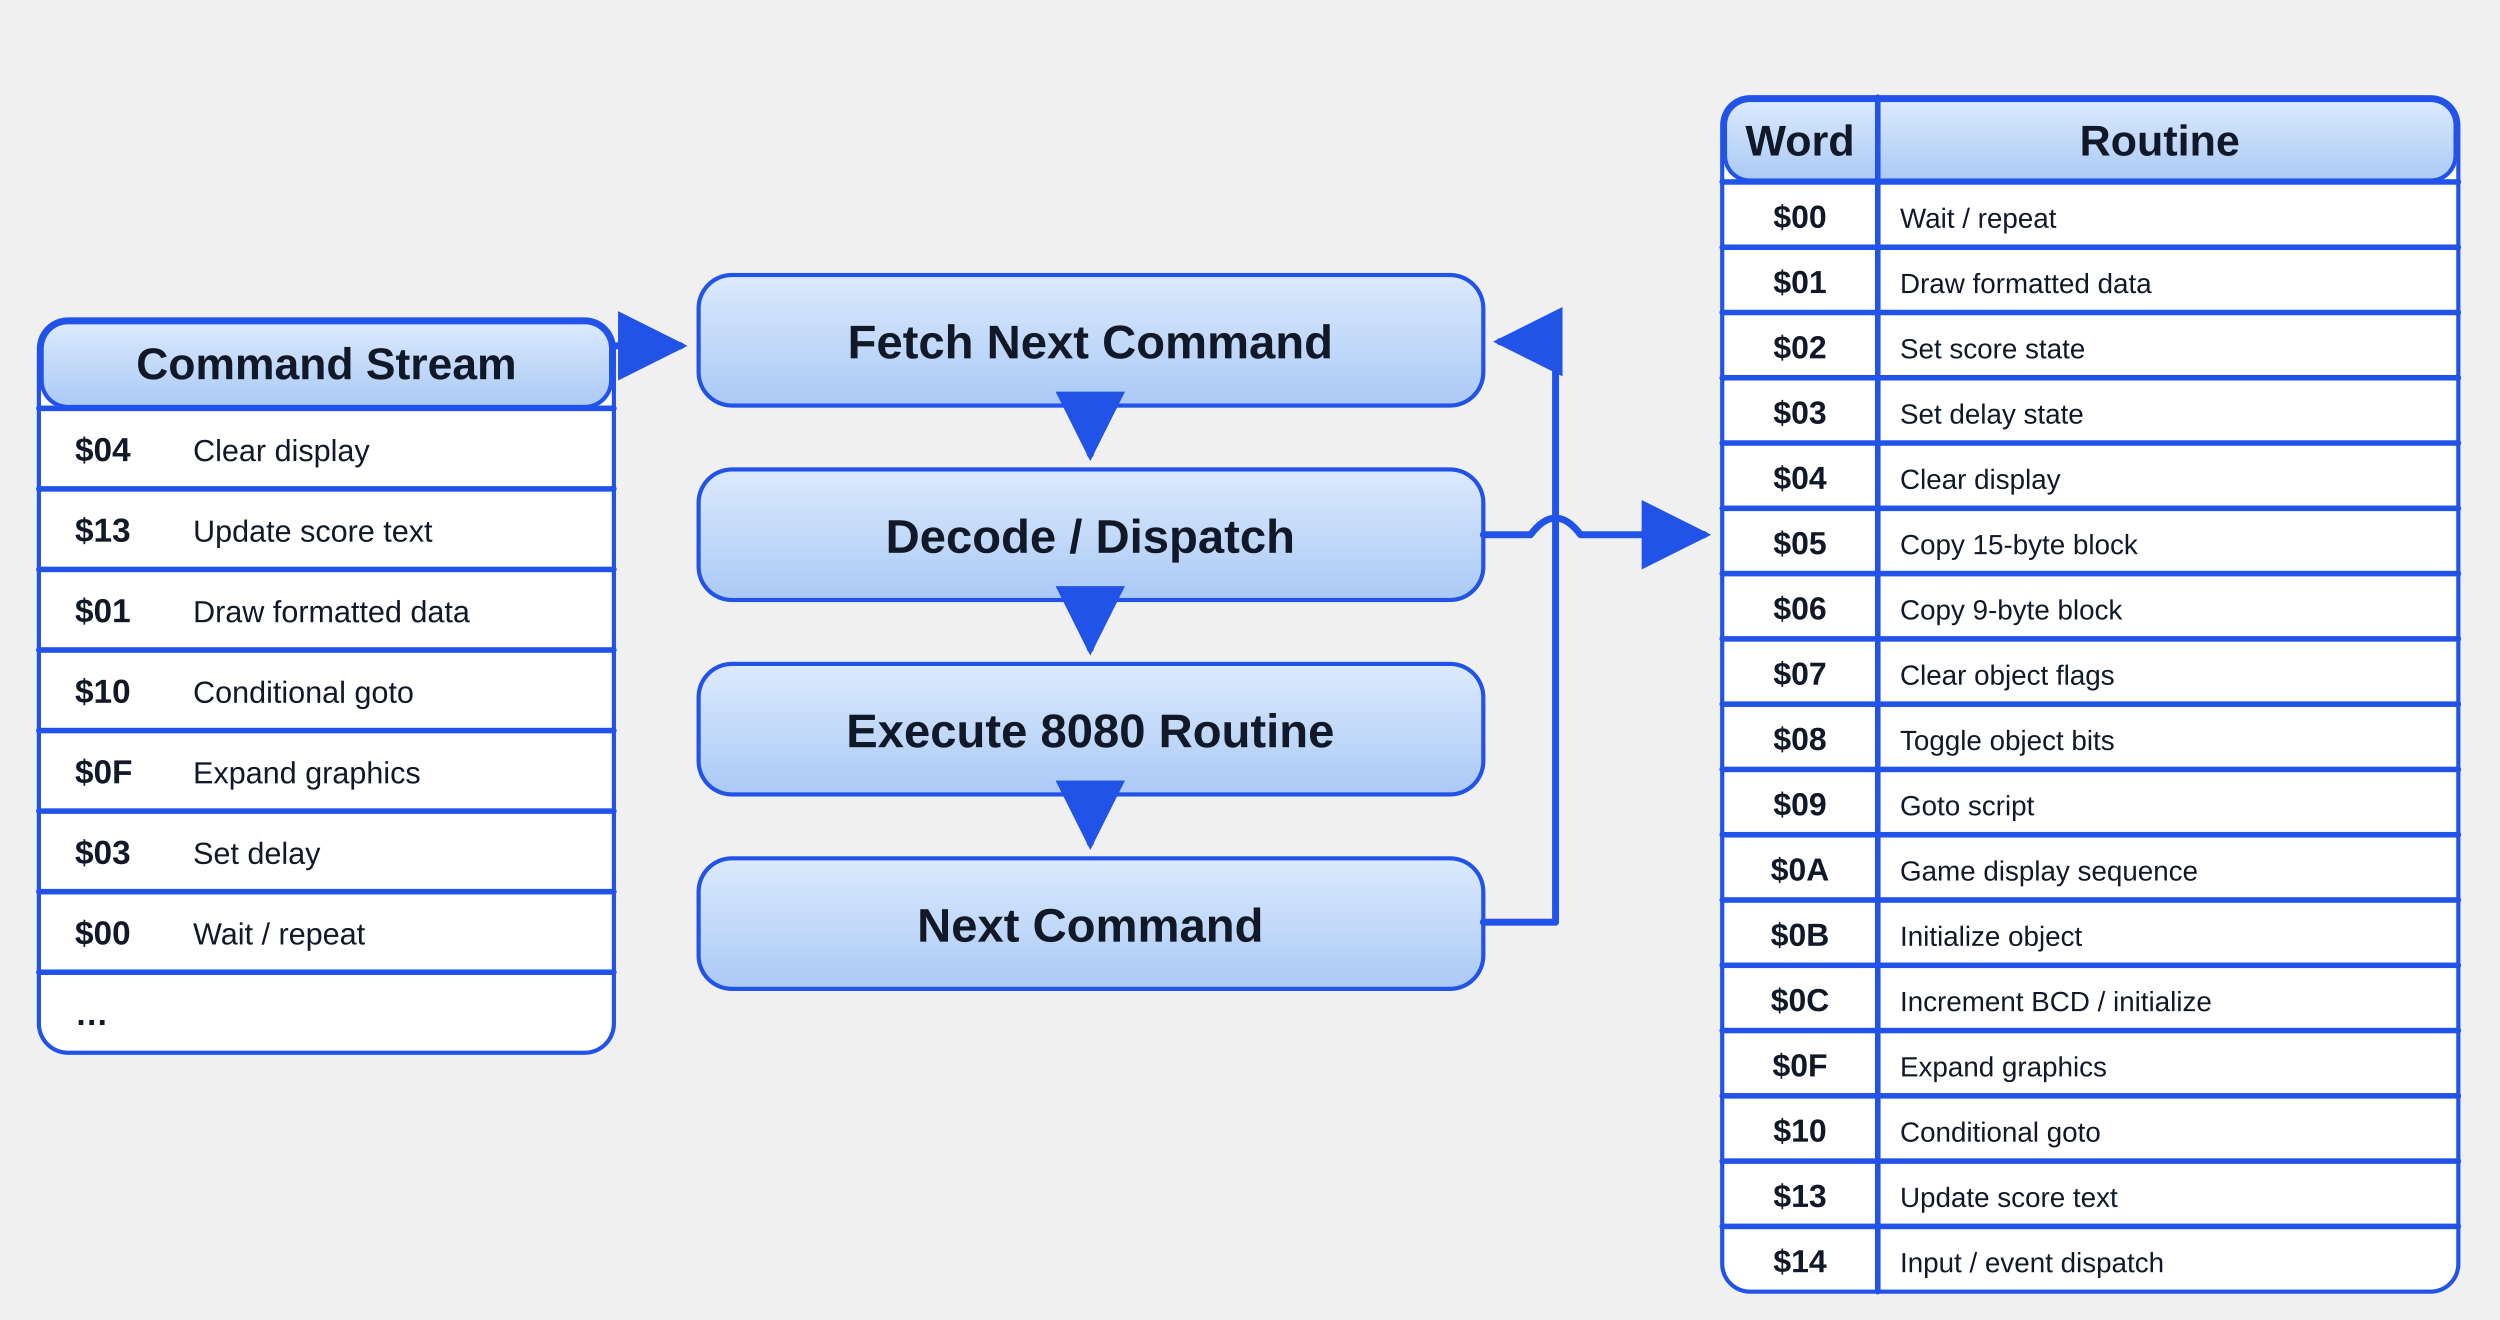
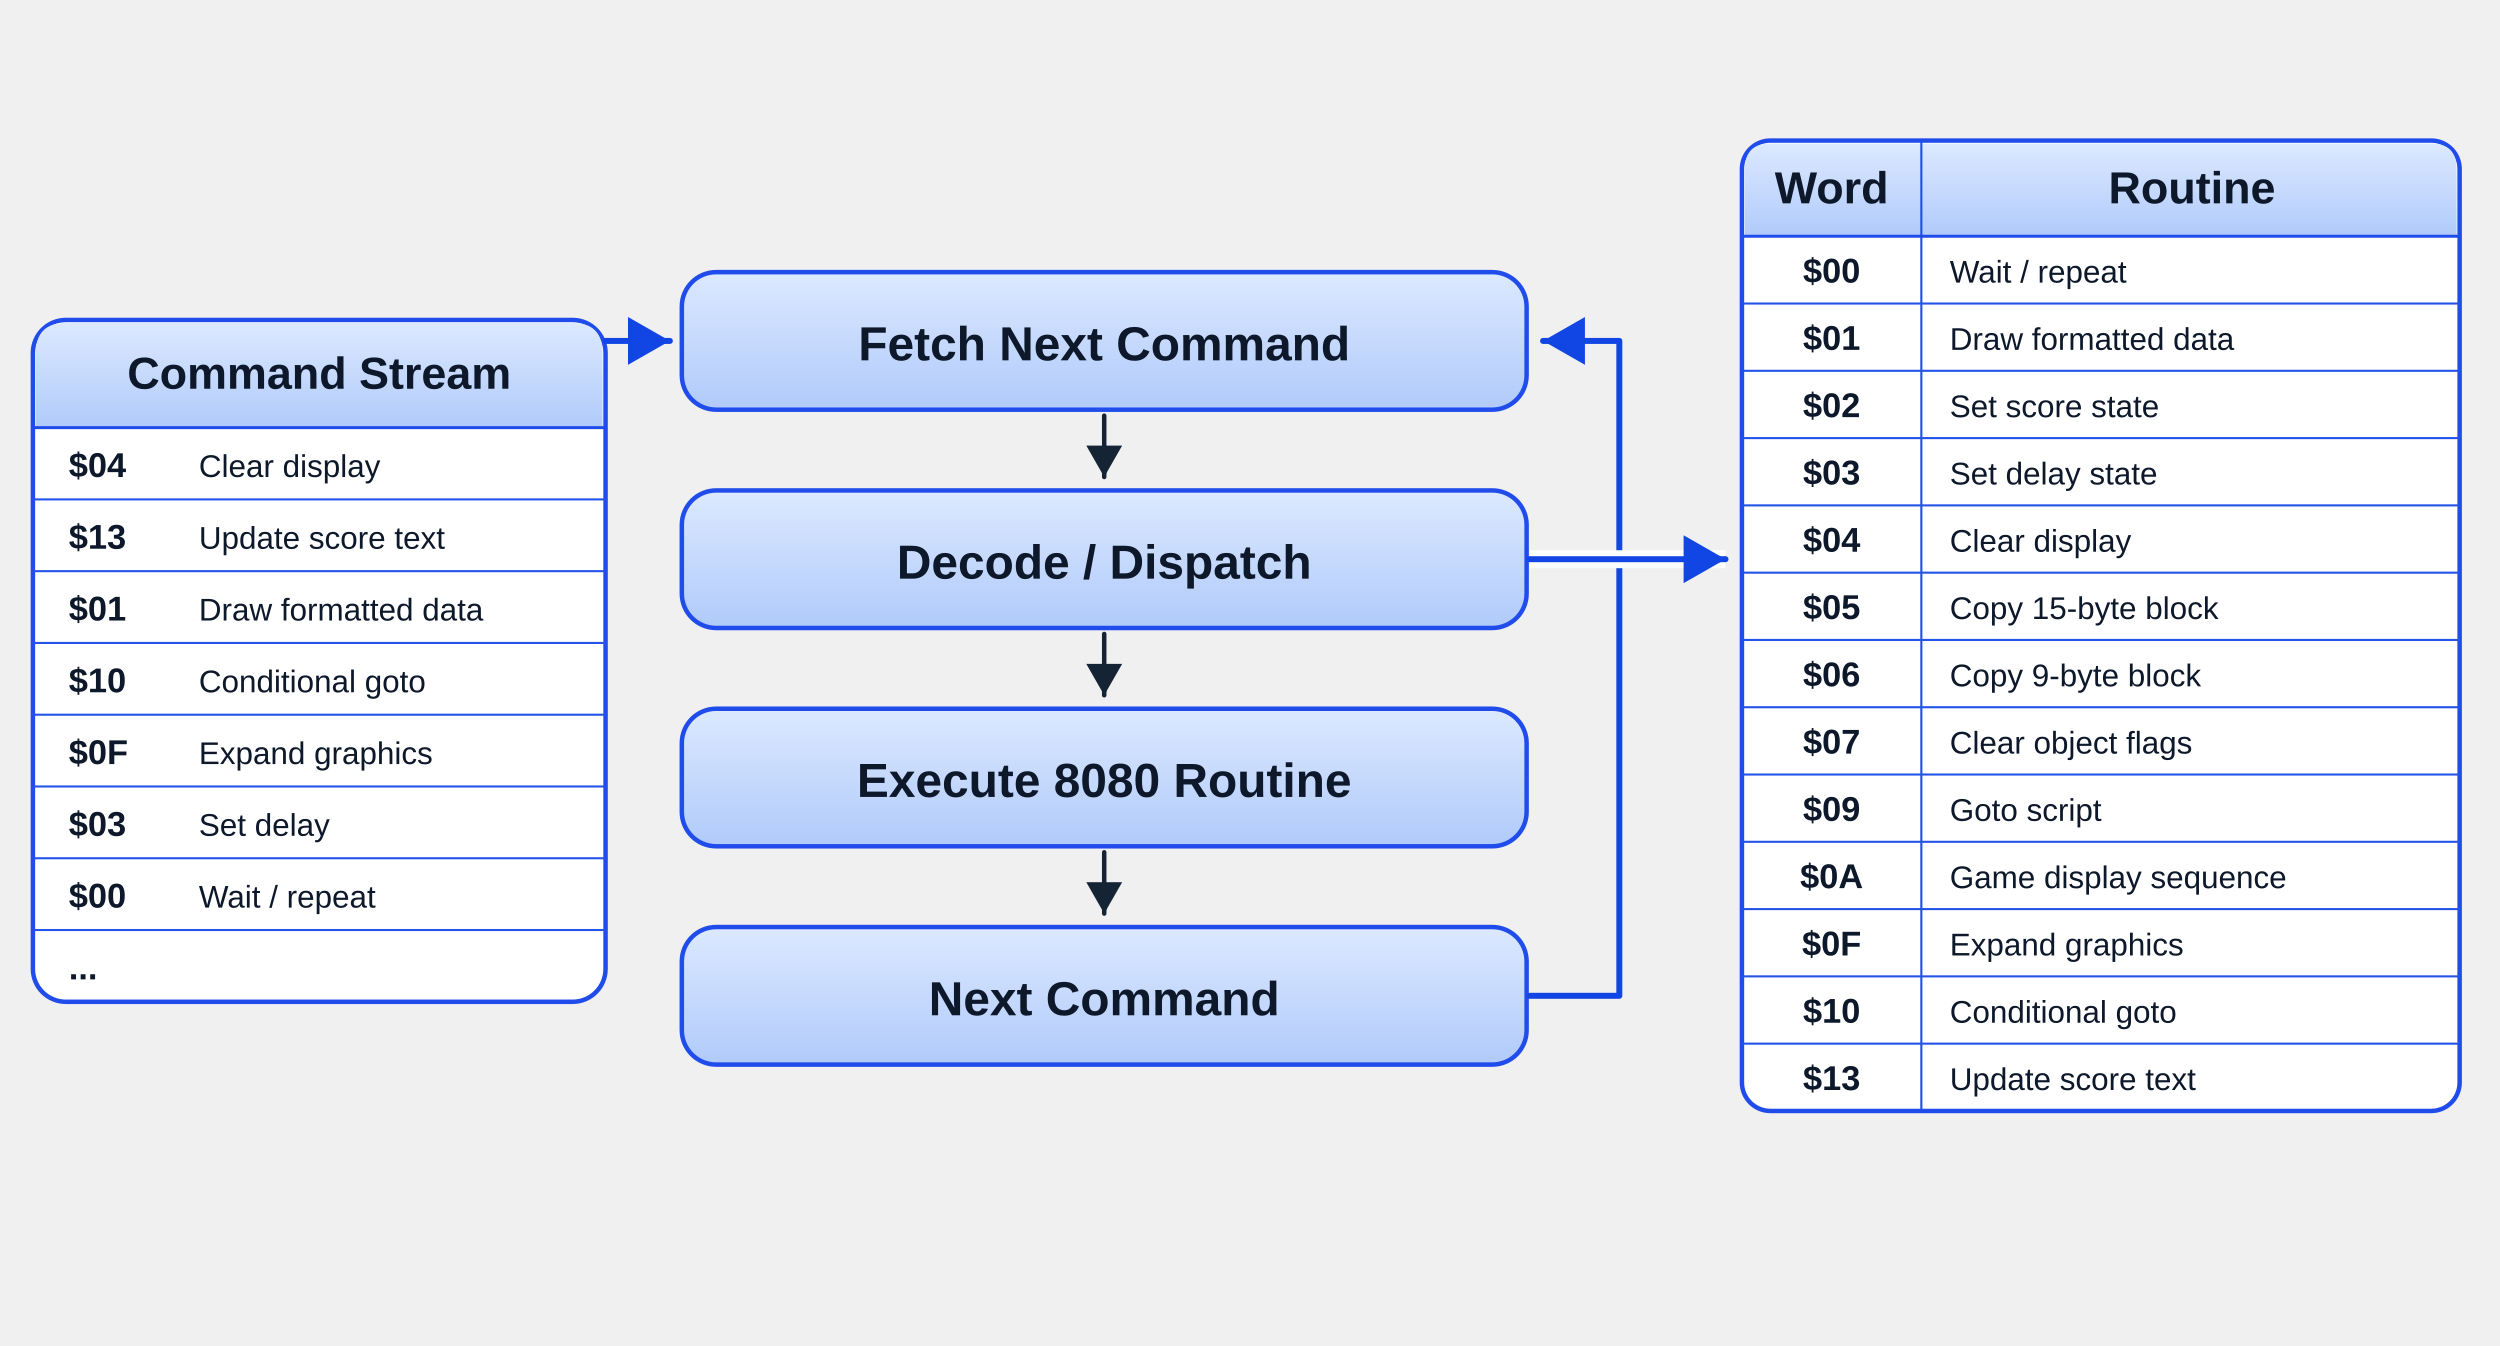
- <svg xmlns="http://www.w3.org/2000/svg" width="1800" height="950" viewBox="0 0 1800 950" role="img" aria-labelledby="t d">
+ <svg xmlns="http://www.w3.org/2000/svg" width="1672" height="900" viewBox="0 0 1672 900" role="img" aria-labelledby="title desc">
  <defs>
-     <linearGradient id="fill" x2="0" y2="1">
-       <stop stop-color="#dceafd" />
-       <stop offset="1" stop-color="#aac9f5" />
+     <linearGradient id="top" x1="0" y1="0" x2="0" y2="1">
+       <stop offset="0" stop-color="#dce9ff" />
+       <stop offset="1" stop-color="#b0cafa" />
    </linearGradient>
-     <marker id="arr" markerWidth="10" markerHeight="10" refX="9" refY="5" orient="auto">
-       <path d="M0 0L10 5L0 10Z" fill="#2253e9" />
+     <marker id="arrowBlue" markerWidth="8" markerHeight="8" refX="7" refY="4" orient="auto" markerUnits="strokeWidth">
+       <path d="M0 0 L7 4 L0 8 Z" fill="#1246e4" />
+     </marker>
+     <marker id="arrowDark" markerWidth="8" markerHeight="8" refX="7" refY="4" orient="auto" markerUnits="strokeWidth">
+       <path d="M0 0 L7 4 L0 8 Z" fill="#152434" />
    </marker>
  </defs>
-   <rect x="28" y="230" width="414" height="528" rx="21" fill="white" stroke="#2253e9" stroke-width="3" />
-   <rect x="30" y="232" width="410" height="61" rx="19" fill="url(#fill)" stroke="#2253e9" stroke-width="3" />
-   <path d="M28 294 L442 294" stroke="#2253e9" stroke-width="4" fill="none" stroke-linecap="round" />
-   <text x="235" y="273" font-family="Arial,Helvetica,sans-serif" font-size="32" font-weight="700" text-anchor="middle" fill="#111827">Command Stream</text>
-   <text x="54" y="332" font-family="Arial,Helvetica,sans-serif" font-size="24" font-weight="700" text-anchor="start" fill="#111827">$04</text>
-   <text x="139" y="332" font-family="Arial,Helvetica,sans-serif" font-size="22" font-weight="400" text-anchor="start" fill="#111827">Clear display</text>
-   <path d="M28 352 L442 352" stroke="#2253e9" stroke-width="4" fill="none" stroke-linecap="round" />
-   <text x="54" y="390" font-family="Arial,Helvetica,sans-serif" font-size="24" font-weight="700" text-anchor="start" fill="#111827">$13</text>
-   <text x="139" y="390" font-family="Arial,Helvetica,sans-serif" font-size="22" font-weight="400" text-anchor="start" fill="#111827">Update score text</text>
-   <path d="M28 410 L442 410" stroke="#2253e9" stroke-width="4" fill="none" stroke-linecap="round" />
-   <text x="54" y="448" font-family="Arial,Helvetica,sans-serif" font-size="24" font-weight="700" text-anchor="start" fill="#111827">$01</text>
-   <text x="139" y="448" font-family="Arial,Helvetica,sans-serif" font-size="22" font-weight="400" text-anchor="start" fill="#111827">Draw formatted data</text>
-   <path d="M28 468 L442 468" stroke="#2253e9" stroke-width="4" fill="none" stroke-linecap="round" />
-   <text x="54" y="506" font-family="Arial,Helvetica,sans-serif" font-size="24" font-weight="700" text-anchor="start" fill="#111827">$10</text>
-   <text x="139" y="506" font-family="Arial,Helvetica,sans-serif" font-size="22" font-weight="400" text-anchor="start" fill="#111827">Conditional goto</text>
-   <path d="M28 526 L442 526" stroke="#2253e9" stroke-width="4" fill="none" stroke-linecap="round" />
-   <text x="54" y="564" font-family="Arial,Helvetica,sans-serif" font-size="24" font-weight="700" text-anchor="start" fill="#111827">$0F</text>
-   <text x="139" y="564" font-family="Arial,Helvetica,sans-serif" font-size="22" font-weight="400" text-anchor="start" fill="#111827">Expand graphics</text>
-   <path d="M28 584 L442 584" stroke="#2253e9" stroke-width="4" fill="none" stroke-linecap="round" />
-   <text x="54" y="622" font-family="Arial,Helvetica,sans-serif" font-size="24" font-weight="700" text-anchor="start" fill="#111827">$03</text>
-   <text x="139" y="622" font-family="Arial,Helvetica,sans-serif" font-size="22" font-weight="400" text-anchor="start" fill="#111827">Set delay</text>
-   <path d="M28 642 L442 642" stroke="#2253e9" stroke-width="4" fill="none" stroke-linecap="round" />
-   <text x="54" y="680" font-family="Arial,Helvetica,sans-serif" font-size="24" font-weight="700" text-anchor="start" fill="#111827">$00</text>
-   <text x="139" y="680" font-family="Arial,Helvetica,sans-serif" font-size="22" font-weight="400" text-anchor="start" fill="#111827">Wait / repeat</text>
-   <path d="M28 700 L442 700" stroke="#2253e9" stroke-width="4" fill="none" stroke-linecap="round" />
-   <text x="54" y="738" font-family="Arial,Helvetica,sans-serif" font-size="24" font-weight="700" text-anchor="start" fill="#111827">…</text>
-   <rect x="1240" y="70" width="530" height="860" rx="20" fill="white" stroke="#2253e9" stroke-width="3" />
-   <rect x="1242" y="72" width="526" height="58" rx="18" fill="url(#fill)" stroke="#2253e9" stroke-width="3" />
-   <path d="M1240 131 L1770 131" stroke="#2253e9" stroke-width="4" fill="none" stroke-linecap="round" />
-   <path d="M1352 70 L1352 930" stroke="#2253e9" stroke-width="4" fill="none" stroke-linecap="round" />
-   <text x="1296" y="112" font-family="Arial,Helvetica,sans-serif" font-size="31" font-weight="700" text-anchor="middle" fill="#111827">Word</text>
-   <text x="1555" y="112" font-family="Arial,Helvetica,sans-serif" font-size="31" font-weight="700" text-anchor="middle" fill="#111827">Routine</text>
-   <text x="1296" y="164" font-family="Arial,Helvetica,sans-serif" font-size="23" font-weight="700" text-anchor="middle" fill="#111827">$00</text>
-   <text x="1368" y="164" font-family="Arial,Helvetica,sans-serif" font-size="20" font-weight="400" text-anchor="start" fill="#111827">Wait / repeat</text>
-   <path d="M1240 178 L1770 178" stroke="#2253e9" stroke-width="4" fill="none" stroke-linecap="round" />
-   <text x="1296" y="211" font-family="Arial,Helvetica,sans-serif" font-size="23" font-weight="700" text-anchor="middle" fill="#111827">$01</text>
-   <text x="1368" y="211" font-family="Arial,Helvetica,sans-serif" font-size="20" font-weight="400" text-anchor="start" fill="#111827">Draw formatted data</text>
-   <path d="M1240 225 L1770 225" stroke="#2253e9" stroke-width="4" fill="none" stroke-linecap="round" />
-   <text x="1296" y="258" font-family="Arial,Helvetica,sans-serif" font-size="23" font-weight="700" text-anchor="middle" fill="#111827">$02</text>
-   <text x="1368" y="258" font-family="Arial,Helvetica,sans-serif" font-size="20" font-weight="400" text-anchor="start" fill="#111827">Set score state</text>
-   <path d="M1240 272 L1770 272" stroke="#2253e9" stroke-width="4" fill="none" stroke-linecap="round" />
-   <text x="1296" y="305" font-family="Arial,Helvetica,sans-serif" font-size="23" font-weight="700" text-anchor="middle" fill="#111827">$03</text>
-   <text x="1368" y="305" font-family="Arial,Helvetica,sans-serif" font-size="20" font-weight="400" text-anchor="start" fill="#111827">Set delay state</text>
-   <path d="M1240 319 L1770 319" stroke="#2253e9" stroke-width="4" fill="none" stroke-linecap="round" />
-   <text x="1296" y="352" font-family="Arial,Helvetica,sans-serif" font-size="23" font-weight="700" text-anchor="middle" fill="#111827">$04</text>
-   <text x="1368" y="352" font-family="Arial,Helvetica,sans-serif" font-size="20" font-weight="400" text-anchor="start" fill="#111827">Clear display</text>
-   <path d="M1240 366 L1770 366" stroke="#2253e9" stroke-width="4" fill="none" stroke-linecap="round" />
-   <text x="1296" y="399" font-family="Arial,Helvetica,sans-serif" font-size="23" font-weight="700" text-anchor="middle" fill="#111827">$05</text>
-   <text x="1368" y="399" font-family="Arial,Helvetica,sans-serif" font-size="20" font-weight="400" text-anchor="start" fill="#111827">Copy 15-byte block</text>
-   <path d="M1240 413 L1770 413" stroke="#2253e9" stroke-width="4" fill="none" stroke-linecap="round" />
-   <text x="1296" y="446" font-family="Arial,Helvetica,sans-serif" font-size="23" font-weight="700" text-anchor="middle" fill="#111827">$06</text>
-   <text x="1368" y="446" font-family="Arial,Helvetica,sans-serif" font-size="20" font-weight="400" text-anchor="start" fill="#111827">Copy 9-byte block</text>
-   <path d="M1240 460 L1770 460" stroke="#2253e9" stroke-width="4" fill="none" stroke-linecap="round" />
-   <text x="1296" y="493" font-family="Arial,Helvetica,sans-serif" font-size="23" font-weight="700" text-anchor="middle" fill="#111827">$07</text>
-   <text x="1368" y="493" font-family="Arial,Helvetica,sans-serif" font-size="20" font-weight="400" text-anchor="start" fill="#111827">Clear object flags</text>
-   <path d="M1240 507 L1770 507" stroke="#2253e9" stroke-width="4" fill="none" stroke-linecap="round" />
-   <text x="1296" y="540" font-family="Arial,Helvetica,sans-serif" font-size="23" font-weight="700" text-anchor="middle" fill="#111827">$08</text>
-   <text x="1368" y="540" font-family="Arial,Helvetica,sans-serif" font-size="20" font-weight="400" text-anchor="start" fill="#111827">Toggle object bits</text>
-   <path d="M1240 554 L1770 554" stroke="#2253e9" stroke-width="4" fill="none" stroke-linecap="round" />
-   <text x="1296" y="587" font-family="Arial,Helvetica,sans-serif" font-size="23" font-weight="700" text-anchor="middle" fill="#111827">$09</text>
-   <text x="1368" y="587" font-family="Arial,Helvetica,sans-serif" font-size="20" font-weight="400" text-anchor="start" fill="#111827">Goto script</text>
-   <path d="M1240 601 L1770 601" stroke="#2253e9" stroke-width="4" fill="none" stroke-linecap="round" />
-   <text x="1296" y="634" font-family="Arial,Helvetica,sans-serif" font-size="23" font-weight="700" text-anchor="middle" fill="#111827">$0A</text>
-   <text x="1368" y="634" font-family="Arial,Helvetica,sans-serif" font-size="20" font-weight="400" text-anchor="start" fill="#111827">Game display sequence</text>
-   <path d="M1240 648 L1770 648" stroke="#2253e9" stroke-width="4" fill="none" stroke-linecap="round" />
-   <text x="1296" y="681" font-family="Arial,Helvetica,sans-serif" font-size="23" font-weight="700" text-anchor="middle" fill="#111827">$0B</text>
-   <text x="1368" y="681" font-family="Arial,Helvetica,sans-serif" font-size="20" font-weight="400" text-anchor="start" fill="#111827">Initialize object</text>
-   <path d="M1240 695 L1770 695" stroke="#2253e9" stroke-width="4" fill="none" stroke-linecap="round" />
-   <text x="1296" y="728" font-family="Arial,Helvetica,sans-serif" font-size="23" font-weight="700" text-anchor="middle" fill="#111827">$0C</text>
-   <text x="1368" y="728" font-family="Arial,Helvetica,sans-serif" font-size="20" font-weight="400" text-anchor="start" fill="#111827">Increment BCD / initialize</text>
-   <path d="M1240 742 L1770 742" stroke="#2253e9" stroke-width="4" fill="none" stroke-linecap="round" />
-   <text x="1296" y="775" font-family="Arial,Helvetica,sans-serif" font-size="23" font-weight="700" text-anchor="middle" fill="#111827">$0F</text>
-   <text x="1368" y="775" font-family="Arial,Helvetica,sans-serif" font-size="20" font-weight="400" text-anchor="start" fill="#111827">Expand graphics</text>
-   <path d="M1240 789 L1770 789" stroke="#2253e9" stroke-width="4" fill="none" stroke-linecap="round" />
-   <text x="1296" y="822" font-family="Arial,Helvetica,sans-serif" font-size="23" font-weight="700" text-anchor="middle" fill="#111827">$10</text>
-   <text x="1368" y="822" font-family="Arial,Helvetica,sans-serif" font-size="20" font-weight="400" text-anchor="start" fill="#111827">Conditional goto</text>
-   <path d="M1240 836 L1770 836" stroke="#2253e9" stroke-width="4" fill="none" stroke-linecap="round" />
-   <text x="1296" y="869" font-family="Arial,Helvetica,sans-serif" font-size="23" font-weight="700" text-anchor="middle" fill="#111827">$13</text>
-   <text x="1368" y="869" font-family="Arial,Helvetica,sans-serif" font-size="20" font-weight="400" text-anchor="start" fill="#111827">Update score text</text>
-   <path d="M1240 883 L1770 883" stroke="#2253e9" stroke-width="4" fill="none" stroke-linecap="round" />
-   <text x="1296" y="916" font-family="Arial,Helvetica,sans-serif" font-size="23" font-weight="700" text-anchor="middle" fill="#111827">$14</text>
-   <text x="1368" y="916" font-family="Arial,Helvetica,sans-serif" font-size="20" font-weight="400" text-anchor="start" fill="#111827">Input / event dispatch</text>
-   <rect x="503" y="198" width="565" height="94" rx="24" fill="url(#fill)" stroke="#2253e9" stroke-width="3" />
-   <text x="785" y="258" font-family="Arial,Helvetica,sans-serif" font-size="34" font-weight="700" text-anchor="middle" fill="#111827">Fetch Next Command</text>
-   <rect x="503" y="338" width="565" height="94" rx="24" fill="url(#fill)" stroke="#2253e9" stroke-width="3" />
-   <text x="785" y="398" font-family="Arial,Helvetica,sans-serif" font-size="34" font-weight="700" text-anchor="middle" fill="#111827">Decode / Dispatch</text>
-   <rect x="503" y="478" width="565" height="94" rx="24" fill="url(#fill)" stroke="#2253e9" stroke-width="3" />
-   <text x="785" y="538" font-family="Arial,Helvetica,sans-serif" font-size="34" font-weight="700" text-anchor="middle" fill="#111827">Execute 8080 Routine</text>
-   <rect x="503" y="618" width="565" height="94" rx="24" fill="url(#fill)" stroke="#2253e9" stroke-width="3" />
-   <text x="785" y="678" font-family="Arial,Helvetica,sans-serif" font-size="34" font-weight="700" text-anchor="middle" fill="#111827">Next Command</text>
-   <path d="M442 249 H490" stroke="#2253e9" stroke-width="5" fill="none" stroke-linejoin="round" stroke-linecap="round" marker-end="url(#arr)" />
-   <path d="M785 292 V327" stroke="#2253e9" stroke-width="5" fill="none" stroke-linejoin="round" stroke-linecap="round" marker-end="url(#arr)" />
-   <path d="M785 432 V467" stroke="#2253e9" stroke-width="5" fill="none" stroke-linejoin="round" stroke-linecap="round" marker-end="url(#arr)" />
-   <path d="M785 572 V607" stroke="#2253e9" stroke-width="5" fill="none" stroke-linejoin="round" stroke-linecap="round" marker-end="url(#arr)" />
-   <path d="M1068 664 H1120 V246 H1080" stroke="#2253e9" stroke-width="5" fill="none" stroke-linejoin="round" stroke-linecap="round" marker-end="url(#arr)" />
-   <path d="M1068 385 H1102 Q1120 361 1138 385 H1227" stroke="#2253e9" stroke-width="5" fill="none" stroke-linejoin="round" stroke-linecap="round" marker-end="url(#arr)" />
+   <rect x="22" y="214" width="383" height="456" rx="22" fill="#fff" stroke="#204ceb" stroke-width="3" />
+   <path d="M24 286 V236 Q24 216 44 216 H383 Q403 216 403 236 V286Z" fill="url(#top)" />
+   <path d="M22 286 H405" stroke="#204ceb" stroke-width="2" />
+   <text x="213.5" y="260" fill="#0d182a" text-anchor="middle" font-family="Arial,Helvetica,sans-serif" font-weight="700" font-size="30">Command Stream</text>
+   <text x="46" y="319" fill="#0d182a" text-anchor="start" font-family="Arial,Helvetica,sans-serif" font-weight="700" font-size="23">$04</text>
+   <text x="133" y="319" fill="#0d182a" text-anchor="start" font-family="Arial,Helvetica,sans-serif" font-weight="400" font-size="21">Clear display</text>
+   <path d="M22 334 H405" stroke="#2453e8" stroke-width="1.4" />
+   <text x="46" y="367" fill="#0d182a" text-anchor="start" font-family="Arial,Helvetica,sans-serif" font-weight="700" font-size="23">$13</text>
+   <text x="133" y="367" fill="#0d182a" text-anchor="start" font-family="Arial,Helvetica,sans-serif" font-weight="400" font-size="21">Update score text</text>
+   <path d="M22 382 H405" stroke="#2453e8" stroke-width="1.4" />
+   <text x="46" y="415" fill="#0d182a" text-anchor="start" font-family="Arial,Helvetica,sans-serif" font-weight="700" font-size="23">$01</text>
+   <text x="133" y="415" fill="#0d182a" text-anchor="start" font-family="Arial,Helvetica,sans-serif" font-weight="400" font-size="21">Draw formatted data</text>
+   <path d="M22 430 H405" stroke="#2453e8" stroke-width="1.4" />
+   <text x="46" y="463" fill="#0d182a" text-anchor="start" font-family="Arial,Helvetica,sans-serif" font-weight="700" font-size="23">$10</text>
+   <text x="133" y="463" fill="#0d182a" text-anchor="start" font-family="Arial,Helvetica,sans-serif" font-weight="400" font-size="21">Conditional goto</text>
+   <path d="M22 478 H405" stroke="#2453e8" stroke-width="1.4" />
+   <text x="46" y="511" fill="#0d182a" text-anchor="start" font-family="Arial,Helvetica,sans-serif" font-weight="700" font-size="23">$0F</text>
+   <text x="133" y="511" fill="#0d182a" text-anchor="start" font-family="Arial,Helvetica,sans-serif" font-weight="400" font-size="21">Expand graphics</text>
+   <path d="M22 526 H405" stroke="#2453e8" stroke-width="1.4" />
+   <text x="46" y="559" fill="#0d182a" text-anchor="start" font-family="Arial,Helvetica,sans-serif" font-weight="700" font-size="23">$03</text>
+   <text x="133" y="559" fill="#0d182a" text-anchor="start" font-family="Arial,Helvetica,sans-serif" font-weight="400" font-size="21">Set delay</text>
+   <path d="M22 574 H405" stroke="#2453e8" stroke-width="1.4" />
+   <text x="46" y="607" fill="#0d182a" text-anchor="start" font-family="Arial,Helvetica,sans-serif" font-weight="700" font-size="23">$00</text>
+   <text x="133" y="607" fill="#0d182a" text-anchor="start" font-family="Arial,Helvetica,sans-serif" font-weight="400" font-size="21">Wait / repeat</text>
+   <path d="M22 622 H405" stroke="#2453e8" stroke-width="1.4" />
+   <text x="46" y="655" fill="#0d182a" text-anchor="start" font-family="Arial,Helvetica,sans-serif" font-weight="700" font-size="23">...</text>
+   <rect x="1165" y="94" width="480" height="649" rx="19" fill="white" stroke="#204ceb" stroke-width="3" />
+   <path d="M1167 158 V113 Q1167 96 1184 96 H1626 Q1643 96 1643 113 V158Z" fill="url(#top)" />
+   <path d="M1165 158 H1645" stroke="#204ceb" stroke-width="2" />
+   <path d="M1285 94 V743" stroke="#204ceb" stroke-width="1.4" />
+   <text x="1225" y="136" fill="#0d182a" text-anchor="middle" font-family="Arial,Helvetica,sans-serif" font-weight="700" font-size="30">Word</text>
+   <text x="1466" y="136" fill="#0d182a" text-anchor="middle" font-family="Arial,Helvetica,sans-serif" font-weight="700" font-size="30">Routine</text>
+   <text x="1225" y="189" fill="#0d182a" text-anchor="middle" font-family="Arial,Helvetica,sans-serif" font-weight="700" font-size="23">$00</text>
+   <text x="1304" y="189" fill="#0d182a" text-anchor="start" font-family="Arial,Helvetica,sans-serif" font-weight="400" font-size="21">Wait / repeat</text>
+   <path d="M1165 203 H1645" stroke="#2453e8" stroke-width="1.4" />
+   <text x="1225" y="234" fill="#0d182a" text-anchor="middle" font-family="Arial,Helvetica,sans-serif" font-weight="700" font-size="23">$01</text>
+   <text x="1304" y="234" fill="#0d182a" text-anchor="start" font-family="Arial,Helvetica,sans-serif" font-weight="400" font-size="21">Draw formatted data</text>
+   <path d="M1165 248 H1645" stroke="#2453e8" stroke-width="1.4" />
+   <text x="1225" y="279" fill="#0d182a" text-anchor="middle" font-family="Arial,Helvetica,sans-serif" font-weight="700" font-size="23">$02</text>
+   <text x="1304" y="279" fill="#0d182a" text-anchor="start" font-family="Arial,Helvetica,sans-serif" font-weight="400" font-size="21">Set score state</text>
+   <path d="M1165 293 H1645" stroke="#2453e8" stroke-width="1.4" />
+   <text x="1225" y="324" fill="#0d182a" text-anchor="middle" font-family="Arial,Helvetica,sans-serif" font-weight="700" font-size="23">$03</text>
+   <text x="1304" y="324" fill="#0d182a" text-anchor="start" font-family="Arial,Helvetica,sans-serif" font-weight="400" font-size="21">Set delay state</text>
+   <path d="M1165 338 H1645" stroke="#2453e8" stroke-width="1.4" />
+   <text x="1225" y="369" fill="#0d182a" text-anchor="middle" font-family="Arial,Helvetica,sans-serif" font-weight="700" font-size="23">$04</text>
+   <text x="1304" y="369" fill="#0d182a" text-anchor="start" font-family="Arial,Helvetica,sans-serif" font-weight="400" font-size="21">Clear display</text>
+   <path d="M1165 383 H1645" stroke="#2453e8" stroke-width="1.4" />
+   <text x="1225" y="414" fill="#0d182a" text-anchor="middle" font-family="Arial,Helvetica,sans-serif" font-weight="700" font-size="23">$05</text>
+   <text x="1304" y="414" fill="#0d182a" text-anchor="start" font-family="Arial,Helvetica,sans-serif" font-weight="400" font-size="21">Copy 15-byte block</text>
+   <path d="M1165 428 H1645" stroke="#2453e8" stroke-width="1.4" />
+   <text x="1225" y="459" fill="#0d182a" text-anchor="middle" font-family="Arial,Helvetica,sans-serif" font-weight="700" font-size="23">$06</text>
+   <text x="1304" y="459" fill="#0d182a" text-anchor="start" font-family="Arial,Helvetica,sans-serif" font-weight="400" font-size="21">Copy 9-byte block</text>
+   <path d="M1165 473 H1645" stroke="#2453e8" stroke-width="1.4" />
+   <text x="1225" y="504" fill="#0d182a" text-anchor="middle" font-family="Arial,Helvetica,sans-serif" font-weight="700" font-size="23">$07</text>
+   <text x="1304" y="504" fill="#0d182a" text-anchor="start" font-family="Arial,Helvetica,sans-serif" font-weight="400" font-size="21">Clear object flags</text>
+   <path d="M1165 518 H1645" stroke="#2453e8" stroke-width="1.4" />
+   <text x="1225" y="549" fill="#0d182a" text-anchor="middle" font-family="Arial,Helvetica,sans-serif" font-weight="700" font-size="23">$09</text>
+   <text x="1304" y="549" fill="#0d182a" text-anchor="start" font-family="Arial,Helvetica,sans-serif" font-weight="400" font-size="21">Goto script</text>
+   <path d="M1165 563 H1645" stroke="#2453e8" stroke-width="1.4" />
+   <text x="1225" y="594" fill="#0d182a" text-anchor="middle" font-family="Arial,Helvetica,sans-serif" font-weight="700" font-size="23">$0A</text>
+   <text x="1304" y="594" fill="#0d182a" text-anchor="start" font-family="Arial,Helvetica,sans-serif" font-weight="400" font-size="21">Game display sequence</text>
+   <path d="M1165 608 H1645" stroke="#2453e8" stroke-width="1.4" />
+   <text x="1225" y="639" fill="#0d182a" text-anchor="middle" font-family="Arial,Helvetica,sans-serif" font-weight="700" font-size="23">$0F</text>
+   <text x="1304" y="639" fill="#0d182a" text-anchor="start" font-family="Arial,Helvetica,sans-serif" font-weight="400" font-size="21">Expand graphics</text>
+   <path d="M1165 653 H1645" stroke="#2453e8" stroke-width="1.4" />
+   <text x="1225" y="684" fill="#0d182a" text-anchor="middle" font-family="Arial,Helvetica,sans-serif" font-weight="700" font-size="23">$10</text>
+   <text x="1304" y="684" fill="#0d182a" text-anchor="start" font-family="Arial,Helvetica,sans-serif" font-weight="400" font-size="21">Conditional goto</text>
+   <path d="M1165 698 H1645" stroke="#2453e8" stroke-width="1.4" />
+   <text x="1225" y="729" fill="#0d182a" text-anchor="middle" font-family="Arial,Helvetica,sans-serif" font-weight="700" font-size="23">$13</text>
+   <text x="1304" y="729" fill="#0d182a" text-anchor="start" font-family="Arial,Helvetica,sans-serif" font-weight="400" font-size="21">Update score text</text>
+   <rect x="456" y="182" width="565" height="92" rx="23" fill="url(#top)" stroke="#204ceb" stroke-width="3" />
+   <text x="738.5" y="241" fill="#0d182a" text-anchor="middle" font-family="Arial,Helvetica,sans-serif" font-weight="700" font-size="32">Fetch Next Command</text>
+   <rect x="456" y="328" width="565" height="92" rx="23" fill="url(#top)" stroke="#204ceb" stroke-width="3" />
+   <text x="738.5" y="387" fill="#0d182a" text-anchor="middle" font-family="Arial,Helvetica,sans-serif" font-weight="700" font-size="32">Decode / Dispatch</text>
+   <rect x="456" y="474" width="565" height="92" rx="23" fill="url(#top)" stroke="#204ceb" stroke-width="3" />
+   <text x="738.5" y="533" fill="#0d182a" text-anchor="middle" font-family="Arial,Helvetica,sans-serif" font-weight="700" font-size="32">Execute 8080 Routine</text>
+   <rect x="456" y="620" width="565" height="92" rx="23" fill="url(#top)" stroke="#204ceb" stroke-width="3" />
+   <text x="738.5" y="679" fill="#0d182a" text-anchor="middle" font-family="Arial,Helvetica,sans-serif" font-weight="700" font-size="32">Next Command</text>
+   <path d="M405 228 H448" fill="none" stroke="#1246e4" stroke-width="4" stroke-linecap="round" stroke-linejoin="round" marker-end="url(#arrowBlue)" />
+   <path d="M738.5 278 V319" fill="none" stroke="#152434" stroke-width="3" stroke-linecap="round" stroke-linejoin="round" marker-end="url(#arrowDark)" />
+   <path d="M738.5 424 V465" fill="none" stroke="#152434" stroke-width="3" stroke-linecap="round" stroke-linejoin="round" marker-end="url(#arrowDark)" />
+   <path d="M738.5 570 V611" fill="none" stroke="#152434" stroke-width="3" stroke-linecap="round" stroke-linejoin="round" marker-end="url(#arrowDark)" />
+   <path d="M1023 666 H1083 V228 H1032" fill="none" stroke="#1246e4" stroke-width="4" stroke-linecap="round" stroke-linejoin="round" marker-end="url(#arrowBlue)" />
+   <path d="M1023 374 H1154" fill="none" stroke="#ffffff" stroke-width="12" stroke-linecap="butt" />
+   <path d="M1023 374 H1154" fill="none" stroke="#1246e4" stroke-width="4" stroke-linecap="round" stroke-linejoin="round" marker-end="url(#arrowBlue)" />
</svg>
